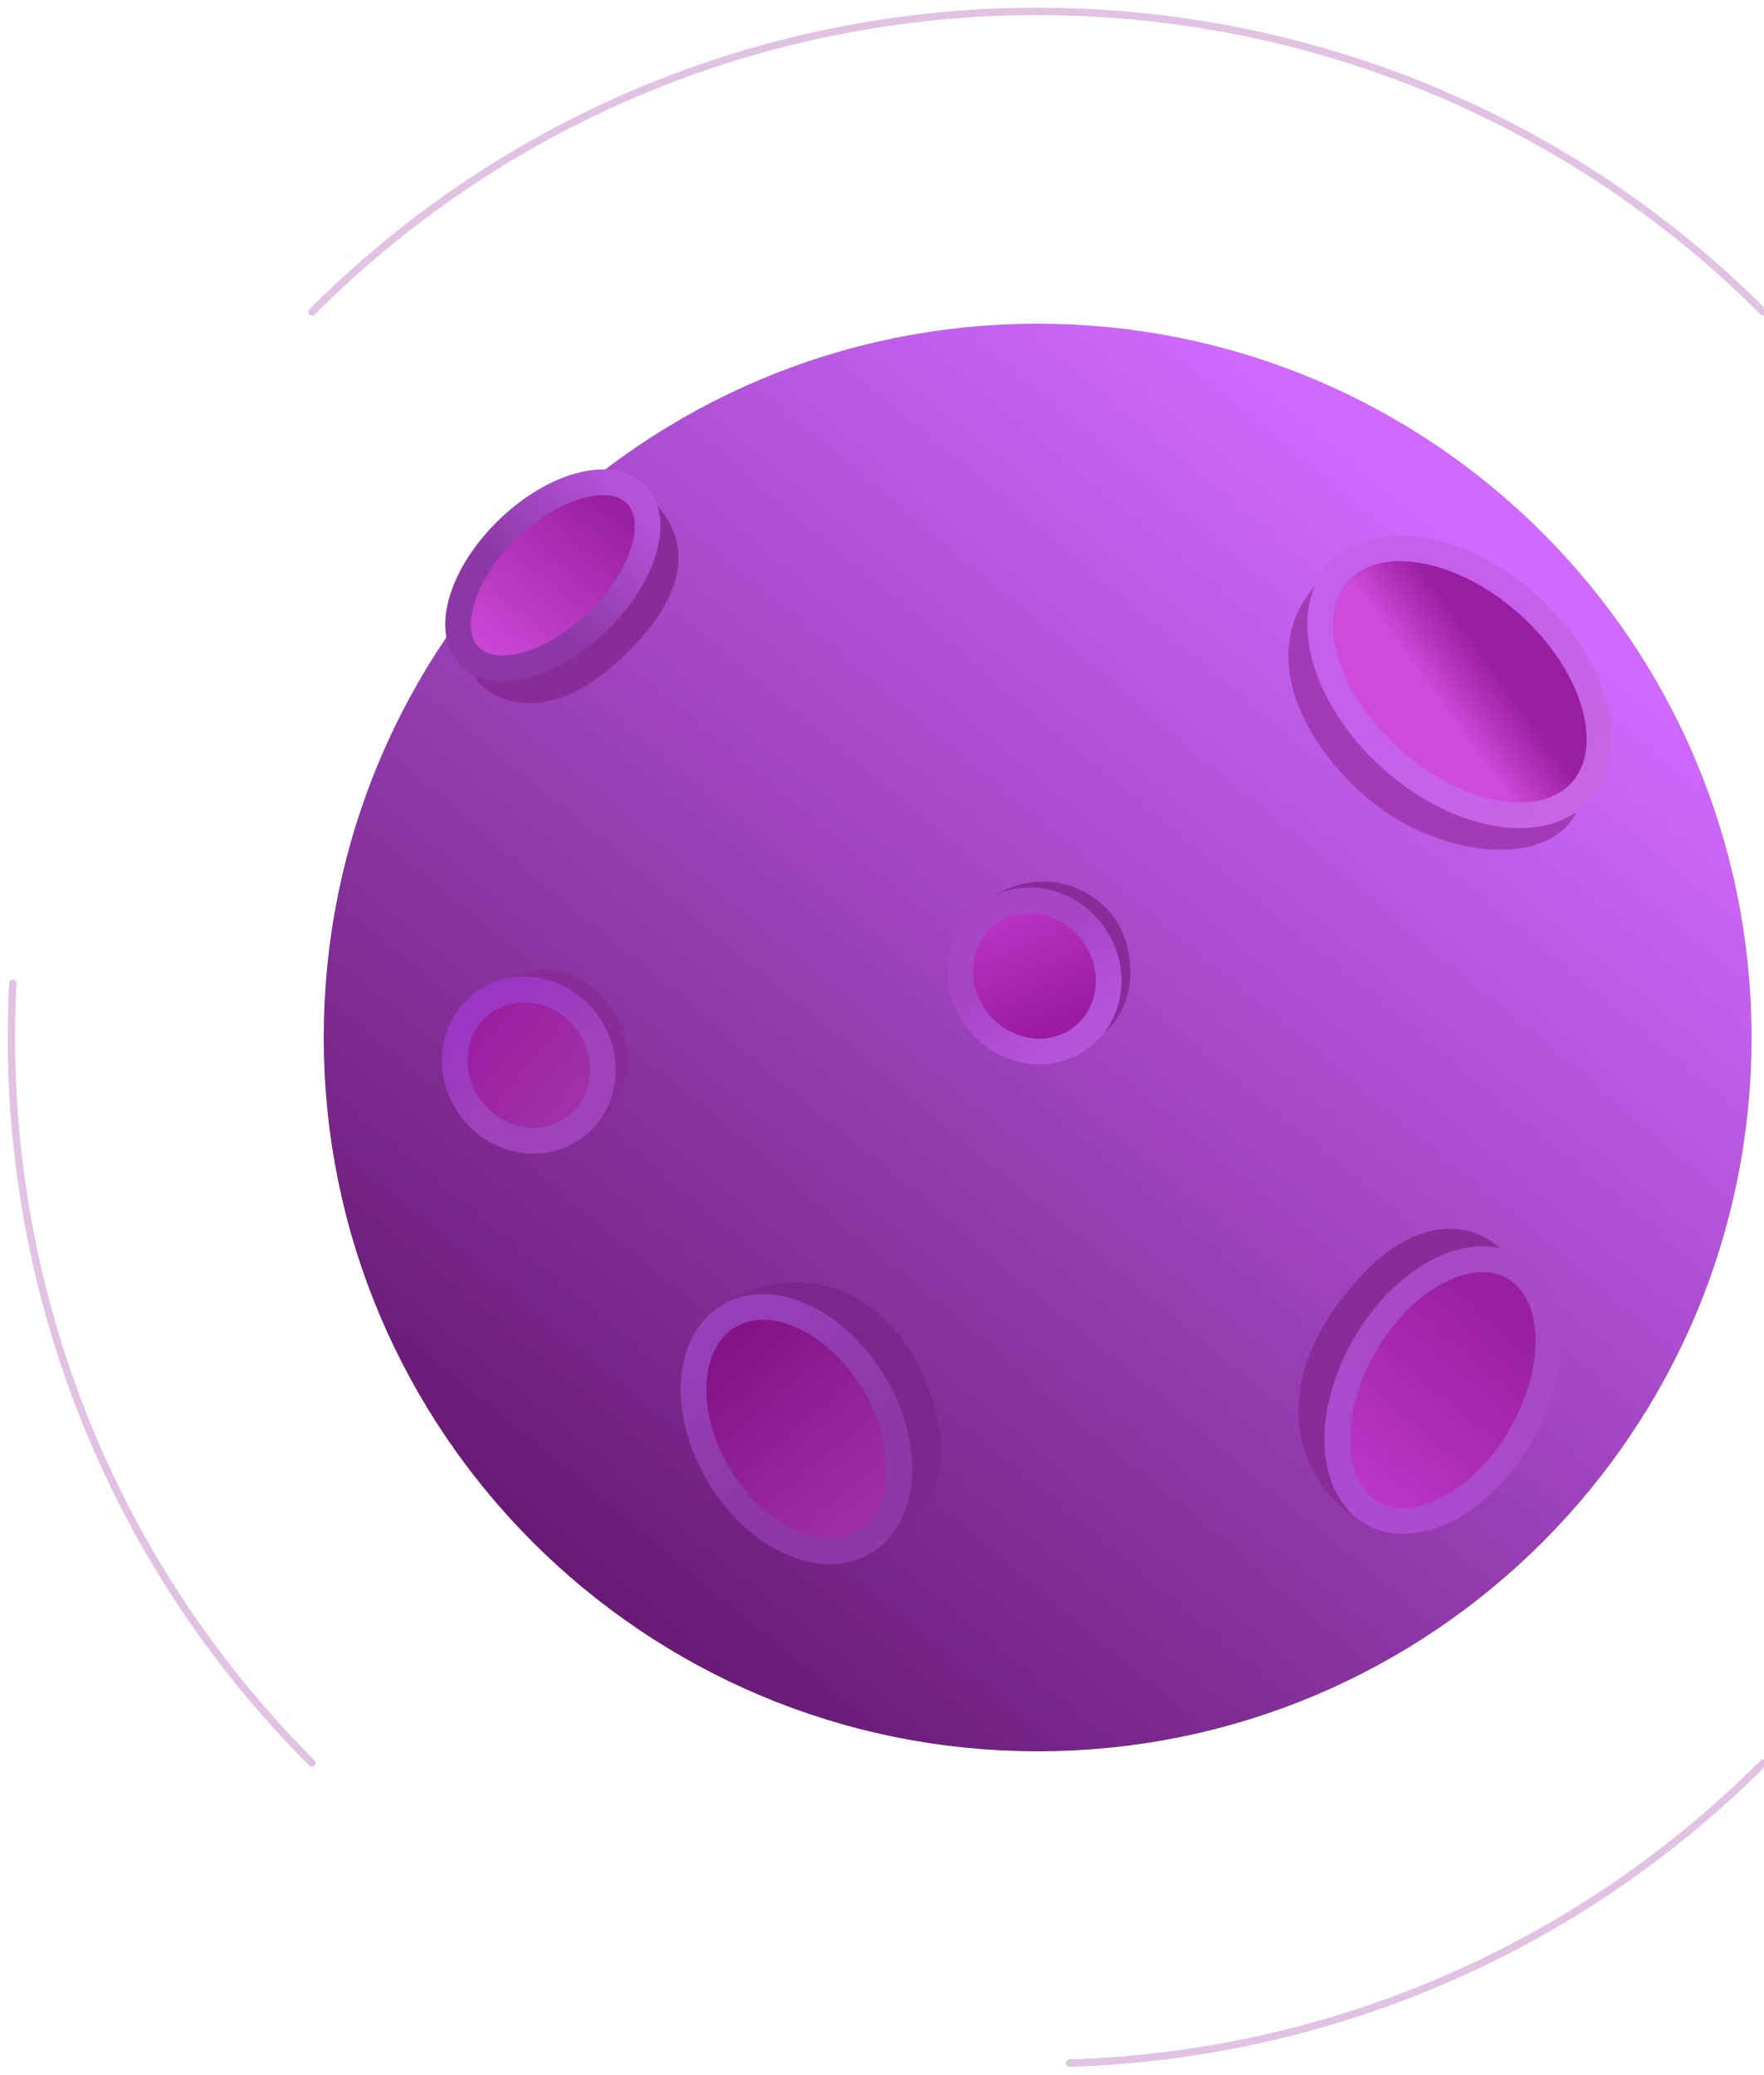
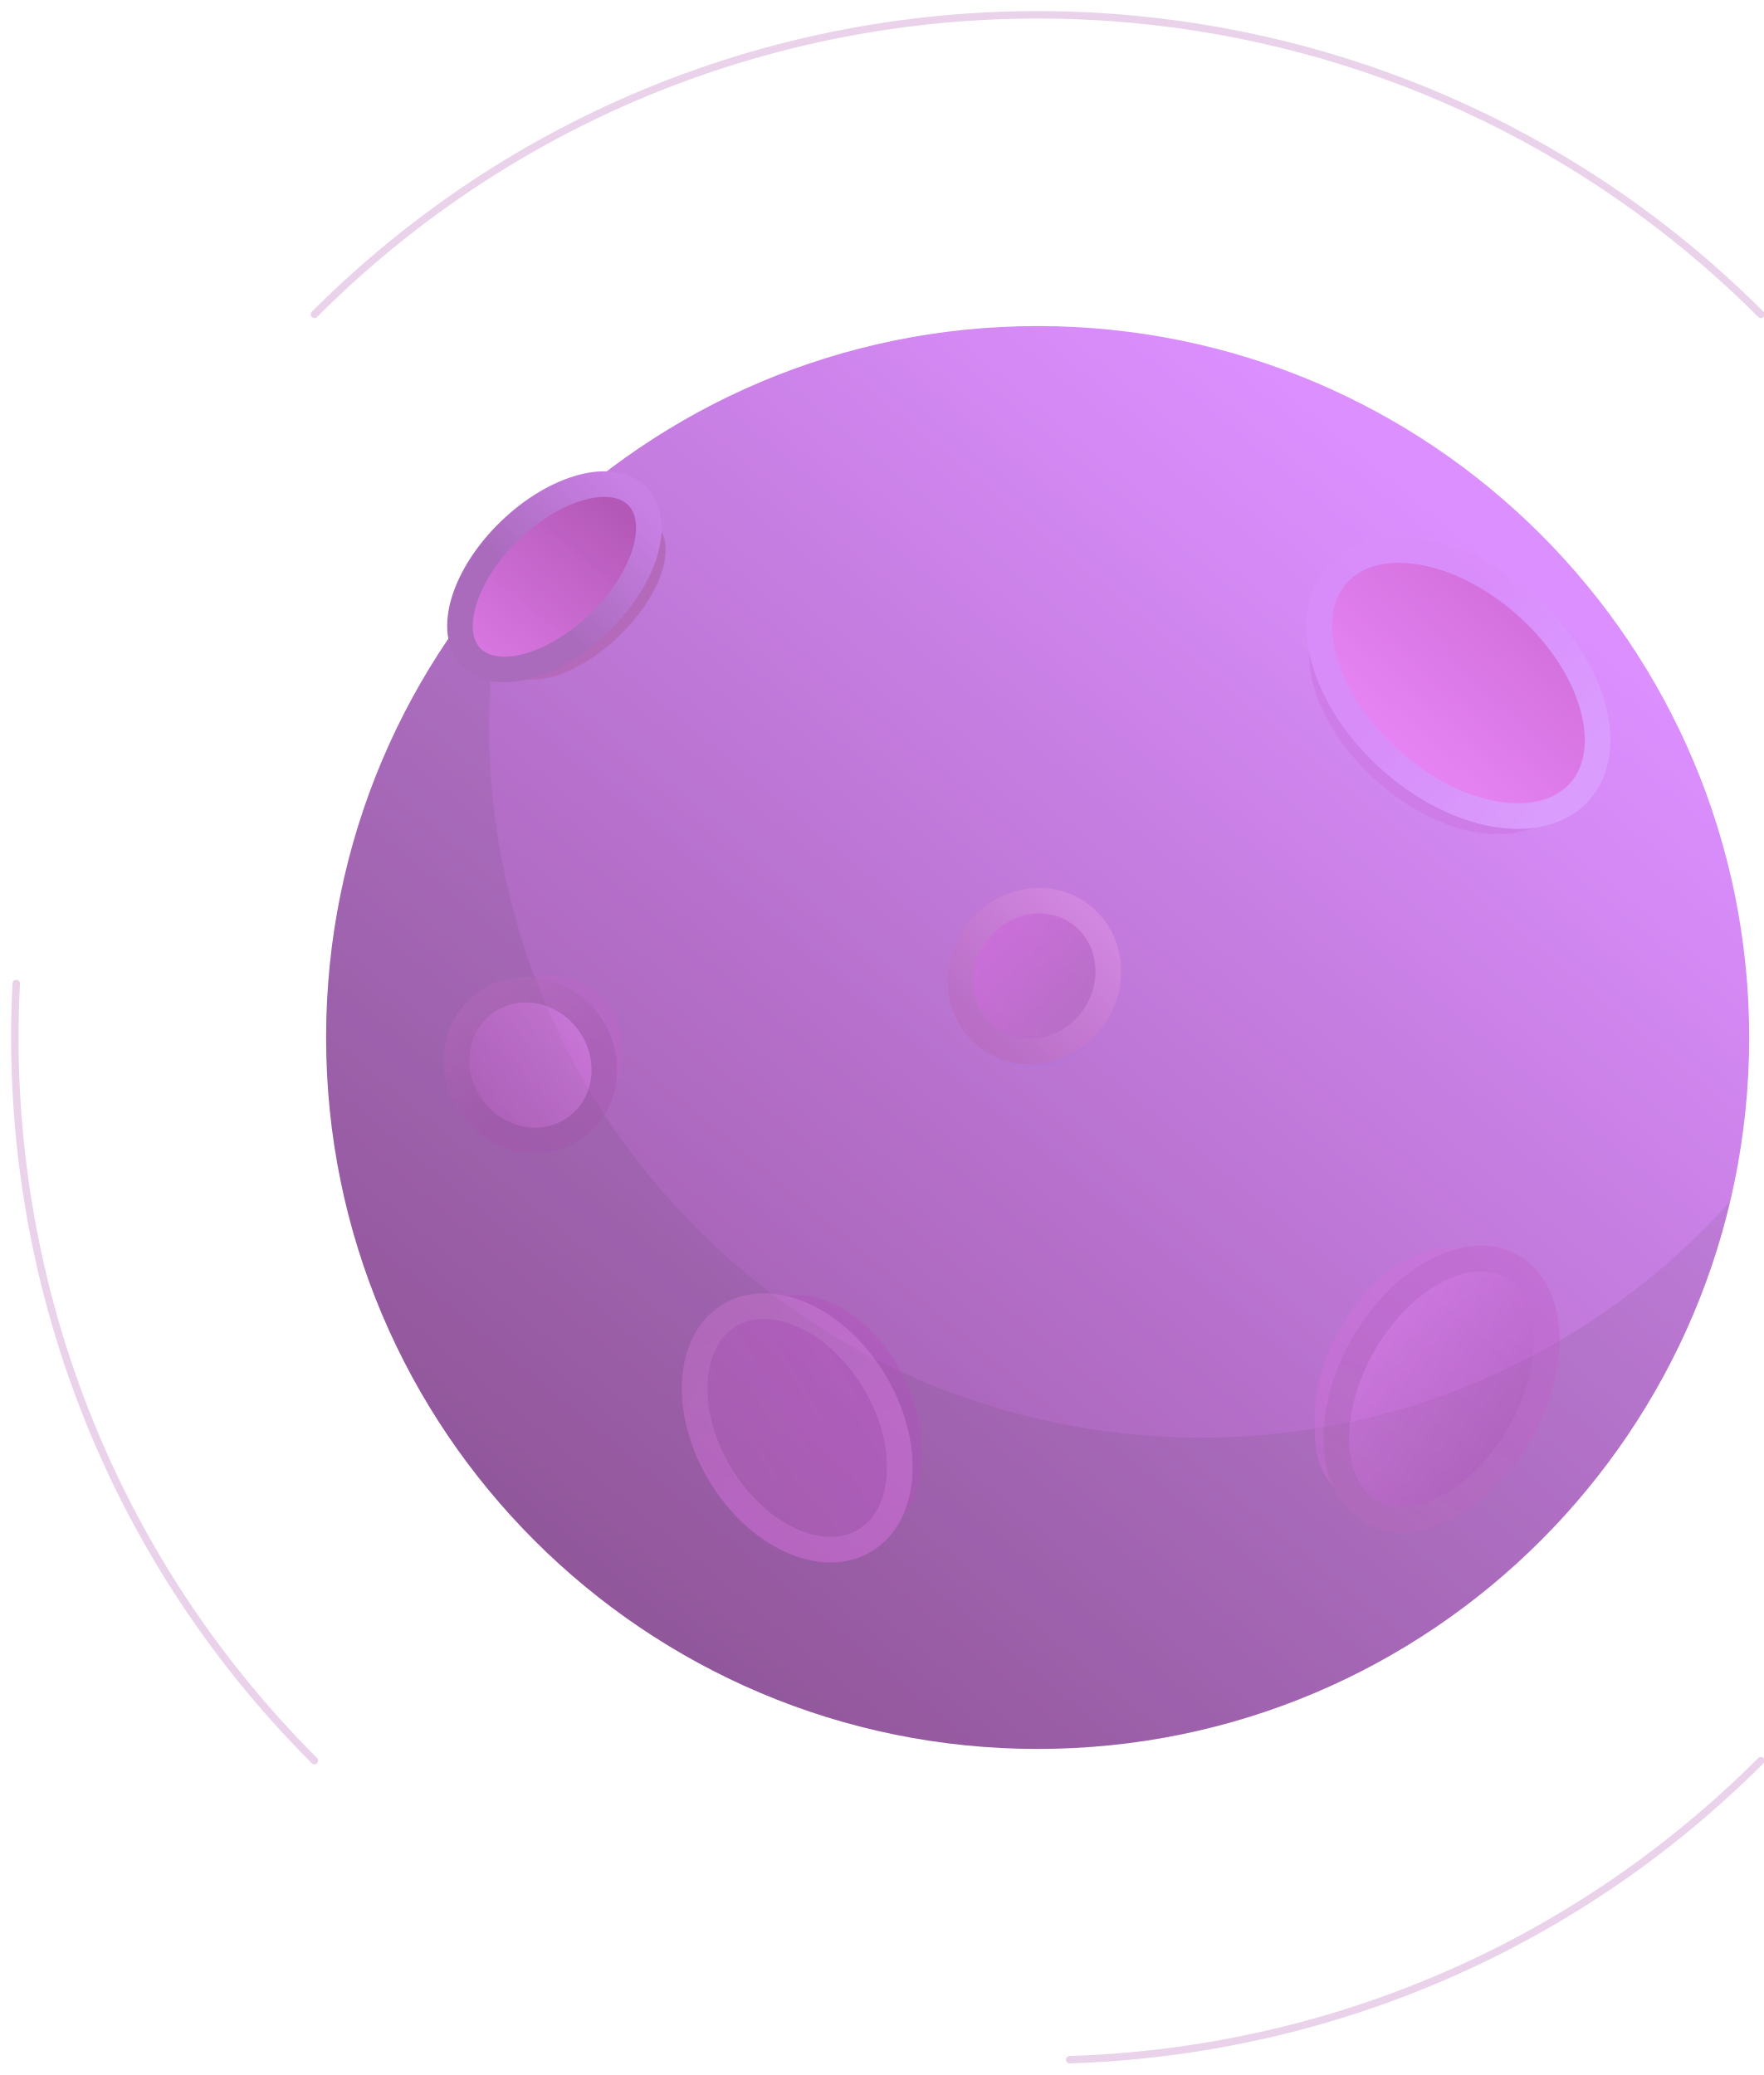
- <svg xmlns="http://www.w3.org/2000/svg" width="119" height="140" viewBox="0 0 119 140">
+ <svg xmlns="http://www.w3.org/2000/svg" xmlns:xlink="http://www.w3.org/1999/xlink" width="119" height="140" viewBox="0 0 119 140">
  <defs>
    <linearGradient id="a" x1="22.962%" x2="88.227%" y1="100%" y2="21.672%">
-       <stop offset="0%" stop-color="#61156C" />
+       <stop offset="0%" stop-color="#711B7D" />
      <stop offset="100%" stop-color="#D069FF" />
    </linearGradient>
-     <linearGradient id="c" x1="50%" x2="40.088%" y1="32%" y2="61.102%">
+     <circle id="b" cx="98" cy="98" r="48" />
+     <filter id="c" width="121.9%" height="121.9%" x="-10.9%" y="-10.9%" filterUnits="objectBoundingBox">
+       <feOffset dx="11" dy="-21" in="SourceAlpha" result="shadowOffsetInner1" />
+       <feComposite in="shadowOffsetInner1" in2="SourceAlpha" k2="-1" k3="1" operator="arithmetic" result="shadowInnerInner1" />
+       <feColorMatrix in="shadowInnerInner1" values="0 0 0 0 0 0 0 0 0 0 0 0 0 0 0 0 0 0 0.099 0" />
+     </filter>
+     <linearGradient id="g" x1="50%" x2="50%" y1="0%" y2="100%">
+       <stop offset="0%" stop-color="#C034C6" />
+       <stop offset="100%" stop-color="#E85BF5" />
+     </linearGradient>
+     <linearGradient id="f" x1="36.987%" x2="97.447%" y1="50%" y2="50%">
+       <stop offset="0%" stop-color="#CC66F9" />
+       <stop offset="100%" stop-color="#CF81FF" />
+     </linearGradient>
+     <ellipse id="e" cx="126.384" cy="74.085" rx="10.12" ry="6.072" />
+     <filter id="d" width="127%" height="161.4%" x="-13.5%" y="-22.5%" filterUnits="objectBoundingBox">
+       <feMorphology in="SourceAlpha" operator="dilate" radius="1.728" result="shadowSpreadOuter1" />
+       <feOffset dy="2" in="shadowSpreadOuter1" result="shadowOffsetOuter1" />
+       <feComposite in="shadowOffsetOuter1" in2="SourceAlpha" operator="out" result="shadowOffsetOuter1" />
+       <feColorMatrix in="shadowOffsetOuter1" values="0 0 0 0 0.739 0 0 0 0 0.298 0 0 0 0 0.869 0 0 0 1 0" />
+     </filter>
+     <linearGradient id="k" x1="50%" x2="50%" y1="0%" y2="100%">
+       <stop offset="0%" stop-color="#94119A" />
+       <stop offset="100%" stop-color="#DE4EEB" />
+     </linearGradient>
+     <linearGradient id="j" x1="36.987%" x2="99.142%" y1="50%" y2="50%">
+       <stop offset="0%" stop-color="#AC27B3" />
+       <stop offset="100%" stop-color="#A036A5" />
+     </linearGradient>
+     <ellipse id="i" cx="125.245" cy="121.715" rx="8.675" ry="5.205" />
+     <filter id="h" width="131.4%" height="171.6%" x="-15.7%" y="-26.2%" filterUnits="objectBoundingBox">
+       <feMorphology in="SourceAlpha" operator="dilate" radius="1.728" result="shadowSpreadOuter1" />
+       <feOffset dy="2" in="shadowSpreadOuter1" result="shadowOffsetOuter1" />
+       <feComposite in="shadowOffsetOuter1" in2="SourceAlpha" operator="out" result="shadowOffsetOuter1" />
+       <feColorMatrix in="shadowOffsetOuter1" values="0 0 0 0 0.771 0 0 0 0 0.249 0 0 0 0 0.82 0 0 0 1 0" />
+     </filter>
+     <linearGradient id="o" x1="50%" x2="50%" y1="0%" y2="100%">
+       <stop offset="0%" stop-color="#B429BA" />
+       <stop offset="100%" stop-color="#F264FF" />
+     </linearGradient>
+     <linearGradient id="n" x1="36.987%" x2="99.142%" y1="50%" y2="50%">
+       <stop offset="0%" stop-color="#86198C" />
+       <stop offset="100%" stop-color="#A036A5" />
+     </linearGradient>
+     <ellipse id="m" cx="63.785" cy="99.86" rx="4.337" ry="4" />
+     <filter id="l" width="162.9%" height="193.2%" x="-31.4%" y="-34.1%" filterUnits="objectBoundingBox">
+       <feMorphology in="SourceAlpha" operator="dilate" radius="1.728" result="shadowSpreadOuter1" />
+       <feOffset dy="2" in="shadowSpreadOuter1" result="shadowOffsetOuter1" />
+       <feComposite in="shadowOffsetOuter1" in2="SourceAlpha" operator="out" result="shadowOffsetOuter1" />
+       <feColorMatrix in="shadowOffsetOuter1" values="0 0 0 0 0.671 0 0 0 0 0.187 0 0 0 0 0.716 0 0 0 1 0" />
+     </filter>
+     <linearGradient id="s" x1="50%" x2="50%" y1="0%" y2="100%">
+       <stop offset="0%" stop-color="#CD33D5" />
+       <stop offset="100%" stop-color="#94339D" />
+     </linearGradient>
+     <linearGradient id="r" x1="0%" x2="99.142%" y1="64.958%" y2="50%">
+       <stop offset="0%" stop-color="#D46ADA" />
+       <stop offset="100%" stop-color="#A036A5" />
+     </linearGradient>
+     <ellipse id="q" cx="97.785" cy="93.86" rx="4.337" ry="4" />
+     <filter id="p" width="162.9%" height="168.2%" x="-25.7%" y="-27.9%" filterUnits="objectBoundingBox">
+       <feMorphology in="SourceAlpha" operator="dilate" radius="1.728" result="shadowSpreadOuter1" />
+       <feOffset dx="1" dy="1" in="shadowSpreadOuter1" result="shadowOffsetOuter1" />
+       <feComposite in="shadowOffsetOuter1" in2="SourceAlpha" operator="out" result="shadowOffsetOuter1" />
+       <feColorMatrix in="shadowOffsetOuter1" values="0 0 0 0 0.617 0 0 0 0 0.275 0 0 0 0 0.785 0 0 0 1 0" />
+     </filter>
+     <linearGradient id="w" x1="50%" x2="50%" y1="0%" y2="100%">
+       <stop offset="0%" stop-color="#A528AB" />
+       <stop offset="99.235%" stop-color="#B81BC7" />
+     </linearGradient>
+     <linearGradient id="v" x1="36.987%" x2="97.629%" y1="50%" y2="50%">
+       <stop offset="0%" stop-color="#E349EB" />
+       <stop offset="100%" stop-color="#C34AC9" />
+     </linearGradient>
+     <ellipse id="u" cx="81.782" cy="124.338" rx="8" ry="5.205" />
+     <filter id="t" width="134.1%" height="171.6%" x="-17.1%" y="-26.2%" filterUnits="objectBoundingBox">
+       <feMorphology in="SourceAlpha" operator="dilate" radius="1.728" result="shadowSpreadOuter1" />
+       <feOffset dy="2" in="shadowSpreadOuter1" result="shadowOffsetOuter1" />
+       <feComposite in="shadowOffsetOuter1" in2="SourceAlpha" operator="out" result="shadowOffsetOuter1" />
+       <feColorMatrix in="shadowOffsetOuter1" values="0 0 0 0 0.608 0 0 0 0 0.058 0 0 0 0 0.659 0 0 0 1 0" />
+     </filter>
+     <linearGradient id="A" x1="88.982%" x2="0%" y1="43.935%" y2="50%">
      <stop offset="0%" stop-color="#9A1FA0" />
      <stop offset="100%" stop-color="#CE4ADA" />
    </linearGradient>
-     <linearGradient id="b" x1="36.987%" x2="98.861%" y1="50%" y2="50%">
-       <stop offset="0%" stop-color="#C55FEC" />
-       <stop offset="100%" stop-color="#C765E4" />
-     </linearGradient>
-     <linearGradient id="e" x1="16.439%" y1="40.525%" y2="50%">
-       <stop offset="0%" stop-color="#9A1FA0" />
-       <stop offset="100%" stop-color="#BC37C8" />
-     </linearGradient>
-     <linearGradient id="d" x1="36.987%" x2="99.142%" y1="50%" y2="50%">
-       <stop offset="0%" stop-color="#A949C6" />
-       <stop offset="100%" stop-color="#AC4AD2" />
-     </linearGradient>
-     <linearGradient id="g" x1="88.982%" x2="0%" y1="29.368%" y2="50%">
-       <stop offset="0%" stop-color="#9A1FA0" />
-       <stop offset="100%" stop-color="#A231AC" />
-     </linearGradient>
-     <linearGradient id="f" x1="36.987%" x2="99.142%" y1="50%" y2="50%">
-       <stop offset="0%" stop-color="#9E43B9" />
-       <stop offset="100%" stop-color="#9C34C4" />
-     </linearGradient>
-     <linearGradient id="i" x1="88.982%" x2="0%" y1="29.368%" y2="50%">
-       <stop offset="0%" stop-color="#98189F" />
-       <stop offset="100%" stop-color="#B935C5" />
-     </linearGradient>
-     <linearGradient id="h" x1="36.987%" x2="99.142%" y1="50%" y2="50%">
-       <stop offset="0%" stop-color="#A944C7" />
-       <stop offset="100%" stop-color="#B654DC" />
-     </linearGradient>
-     <linearGradient id="k" x1="88.982%" x2=".162%" y1="39.732%" y2="49.981%">
-       <stop offset="0%" stop-color="#841389" />
-       <stop offset="100%" stop-color="#A031AA" />
-     </linearGradient>
-     <linearGradient id="j" x1="36.987%" x2="99.142%" y1="50%" y2="50%">
-       <stop offset="0%" stop-color="#8D38A6" />
-       <stop offset="99.369%" stop-color="#983EBB" />
-     </linearGradient>
-     <linearGradient id="m" x1="88.982%" x2="0%" y1="43.935%" y2="50%">
-       <stop offset="0%" stop-color="#9A1FA0" />
-       <stop offset="100%" stop-color="#CE4ADA" />
-     </linearGradient>
-     <linearGradient id="l" x1="36.987%" x2="99.142%" y1="50%" y2="50%">
+     <linearGradient id="z" x1="36.987%" x2="99.142%" y1="50%" y2="50%">
      <stop offset="0%" stop-color="#8D38A6" />
      <stop offset="100%" stop-color="#B654DC" />
    </linearGradient>
+     <ellipse id="y" cx="65.402" cy="66.917" rx="6.94" ry="3.47" />
+     <filter id="x" width="139.3%" height="207.4%" x="-19.7%" y="-39.3%" filterUnits="objectBoundingBox">
+       <feMorphology in="SourceAlpha" operator="dilate" radius="1.728" result="shadowSpreadOuter1" />
+       <feOffset dy="2" in="shadowSpreadOuter1" result="shadowOffsetOuter1" />
+       <feComposite in="shadowOffsetOuter1" in2="SourceAlpha" operator="out" result="shadowOffsetOuter1" />
+       <feColorMatrix in="shadowOffsetOuter1" values="0 0 0 0 0.606 0 0 0 0 0.212 0 0 0 0 0.64 0 0 0 1 0" />
+     </filter>
  </defs>
-   <g fill="none" fill-rule="evenodd" transform="translate(-28 -28)">
-     <circle cx="98" cy="98" r="48.161" fill="url(#a)" />
-     <path stroke="#A036A5" stroke-linecap="round" stroke-width=".501" d="M146.954 49.046c-11.87-11.869-26.977-18.528-42.48-19.975-19.808-1.85-40.26 4.809-55.428 19.975m-20.18 45.3c-.995 18.914 5.732 38.16 20.18 52.608m51.119 20.243c16.989-.528 33.821-7.276 46.789-20.243" opacity=".305" />
-     <path fill="#A43AB6" d="M119.44 81.133c4.864 4.728 12.59 5.597 14.77 1.936 2.181-3.66-13.913-19.338-17.32-15.733-3.407 3.606-2.313 9.07 2.55 13.797z" />
-     <path fill="#8A2B9A" d="M118.347 115.858c-5.211 7.022-1.885 12.461.62 14.17 2.507 1.71 11.658-16.244 10.335-17.682-1.323-1.437-5.743-3.51-10.955 3.512zM102.741 89.402c-2.131-2.265-5.482-2.549-7.92-.768-2.437 1.78 4.284 11.051 7.168 9.366 2.884-1.685 2.884-6.334.752-8.598z" />
-     <path fill="#7A288D" d="M89.665 119.626c-3.571-6.4-10.226-5.802-12.46-3.59-2.234 2.214-.436 5.512 2.245 9.998s5.6 7.332 8.539 5.909 5.247-5.918 1.676-12.317z" />
-     <path fill="#8A2B9A" d="M70.48 71.875c4.686-4.726 3.506-8.036 1.709-9.906-1.797-1.87-13.726 10.165-11.929 12.036 1.797 1.87 5.536 2.597 10.22-2.13z" />
-     <ellipse cx="126.479" cy="74.005" fill="url(#c)" stroke="url(#b)" stroke-width="1.727" rx="11.018" ry="6.956" transform="rotate(42 126.48 74.005)" />
-     <ellipse cx="125.336" cy="121.794" fill="url(#e)" stroke="url(#d)" stroke-width="1.732" rx="9.57" ry="6.088" transform="rotate(120 125.336 121.794)" />
-     <path fill="#8A2B9A" d="M68.885 95.55c-2.743-3.268-6.16-2.089-7.953-.786-1.793 1.303 5.39 10.59 7.182 9.287 1.794-1.303 3.515-5.232.771-8.5z" />
-     <ellipse cx="63.671" cy="99.866" fill="url(#g)" stroke="url(#f)" stroke-width="1.732" rx="5.218" ry="4.88" transform="rotate(-126 63.671 99.866)" />
-     <ellipse cx="97.785" cy="93.846" fill="url(#i)" stroke="url(#h)" stroke-width="1.732" rx="5.218" ry="4.88" transform="scale(1 -1) rotate(-53 -90.442 0)" />
-     <ellipse cx="81.727" cy="124.426" fill="url(#k)" stroke="url(#j)" stroke-width="1.732" rx="8.893" ry="6.088" transform="rotate(-121 81.727 124.426)" />
-     <ellipse cx="65.293" cy="66.813" fill="url(#m)" stroke="url(#l)" stroke-width="1.732" rx="7.829" ry="4.348" transform="rotate(-44 65.293 66.813)" />
+   <g fill="none" fill-rule="evenodd" opacity=".746">
+     <g transform="translate(-28 -28)">
+       <use fill="url(#a)" xlink:href="#b" />
+       <use fill="#000" filter="url(#c)" xlink:href="#b" />
+     </g>
+     <path stroke="#A036A5" stroke-linecap="round" stroke-width=".5" d="M118.79 21.21C106.96 9.38 91.904 2.743 76.453 1.3 56.711-.542 36.326 6.094 21.21 21.21M1.096 66.357C.106 85.21 6.81 104.391 21.21 118.79m50.947 20.176c16.933-.526 33.709-7.251 46.633-20.176" opacity=".305" />
+     <g opacity=".804" transform="rotate(42 148.855 23.613)">
+       <use fill="#000" filter="url(#d)" xlink:href="#e" />
+       <ellipse cx="126.384" cy="74.085" fill="url(#g)" stroke="url(#f)" stroke-width="1.728" rx="10.984" ry="6.936" />
+     </g>
+     <g opacity=".371" transform="rotate(120 119.328 99.632)">
+       <use fill="#000" filter="url(#h)" xlink:href="#i" />
+       <ellipse cx="125.245" cy="121.715" fill="url(#k)" stroke="url(#j)" stroke-width="1.728" rx="9.539" ry="6.069" />
+     </g>
+     <g opacity=".371" transform="rotate(-126 42.652 92.993)">
+       <use fill="#000" filter="url(#l)" xlink:href="#m" />
+       <ellipse cx="63.785" cy="99.86" fill="url(#o)" stroke="url(#n)" stroke-width="1.728" rx="5.201" ry="4.864" />
+     </g>
+     <g opacity=".518" transform="scale(-1 1) rotate(54 41.477 -84.578)">
+       <use fill="#000" filter="url(#p)" xlink:href="#q" />
+       <ellipse cx="97.785" cy="93.86" fill="url(#s)" stroke="url(#r)" stroke-width="1.728" rx="5.201" ry="4.864" />
+     </g>
+     <g opacity=".371" transform="rotate(-121 59.86 118.259)">
+       <use fill="#000" filter="url(#t)" xlink:href="#u" />
+       <ellipse cx="81.782" cy="124.338" fill="url(#w)" stroke="url(#v)" stroke-width="1.728" rx="8.864" ry="6.069" />
+     </g>
+     <g transform="rotate(-44 16.751 87.568)">
+       <use fill="#000" filter="url(#x)" xlink:href="#y" />
+       <ellipse cx="65.402" cy="66.917" fill="url(#A)" stroke="url(#z)" stroke-width="1.728" rx="7.804" ry="4.334" />
+     </g>
  </g>
</svg>
